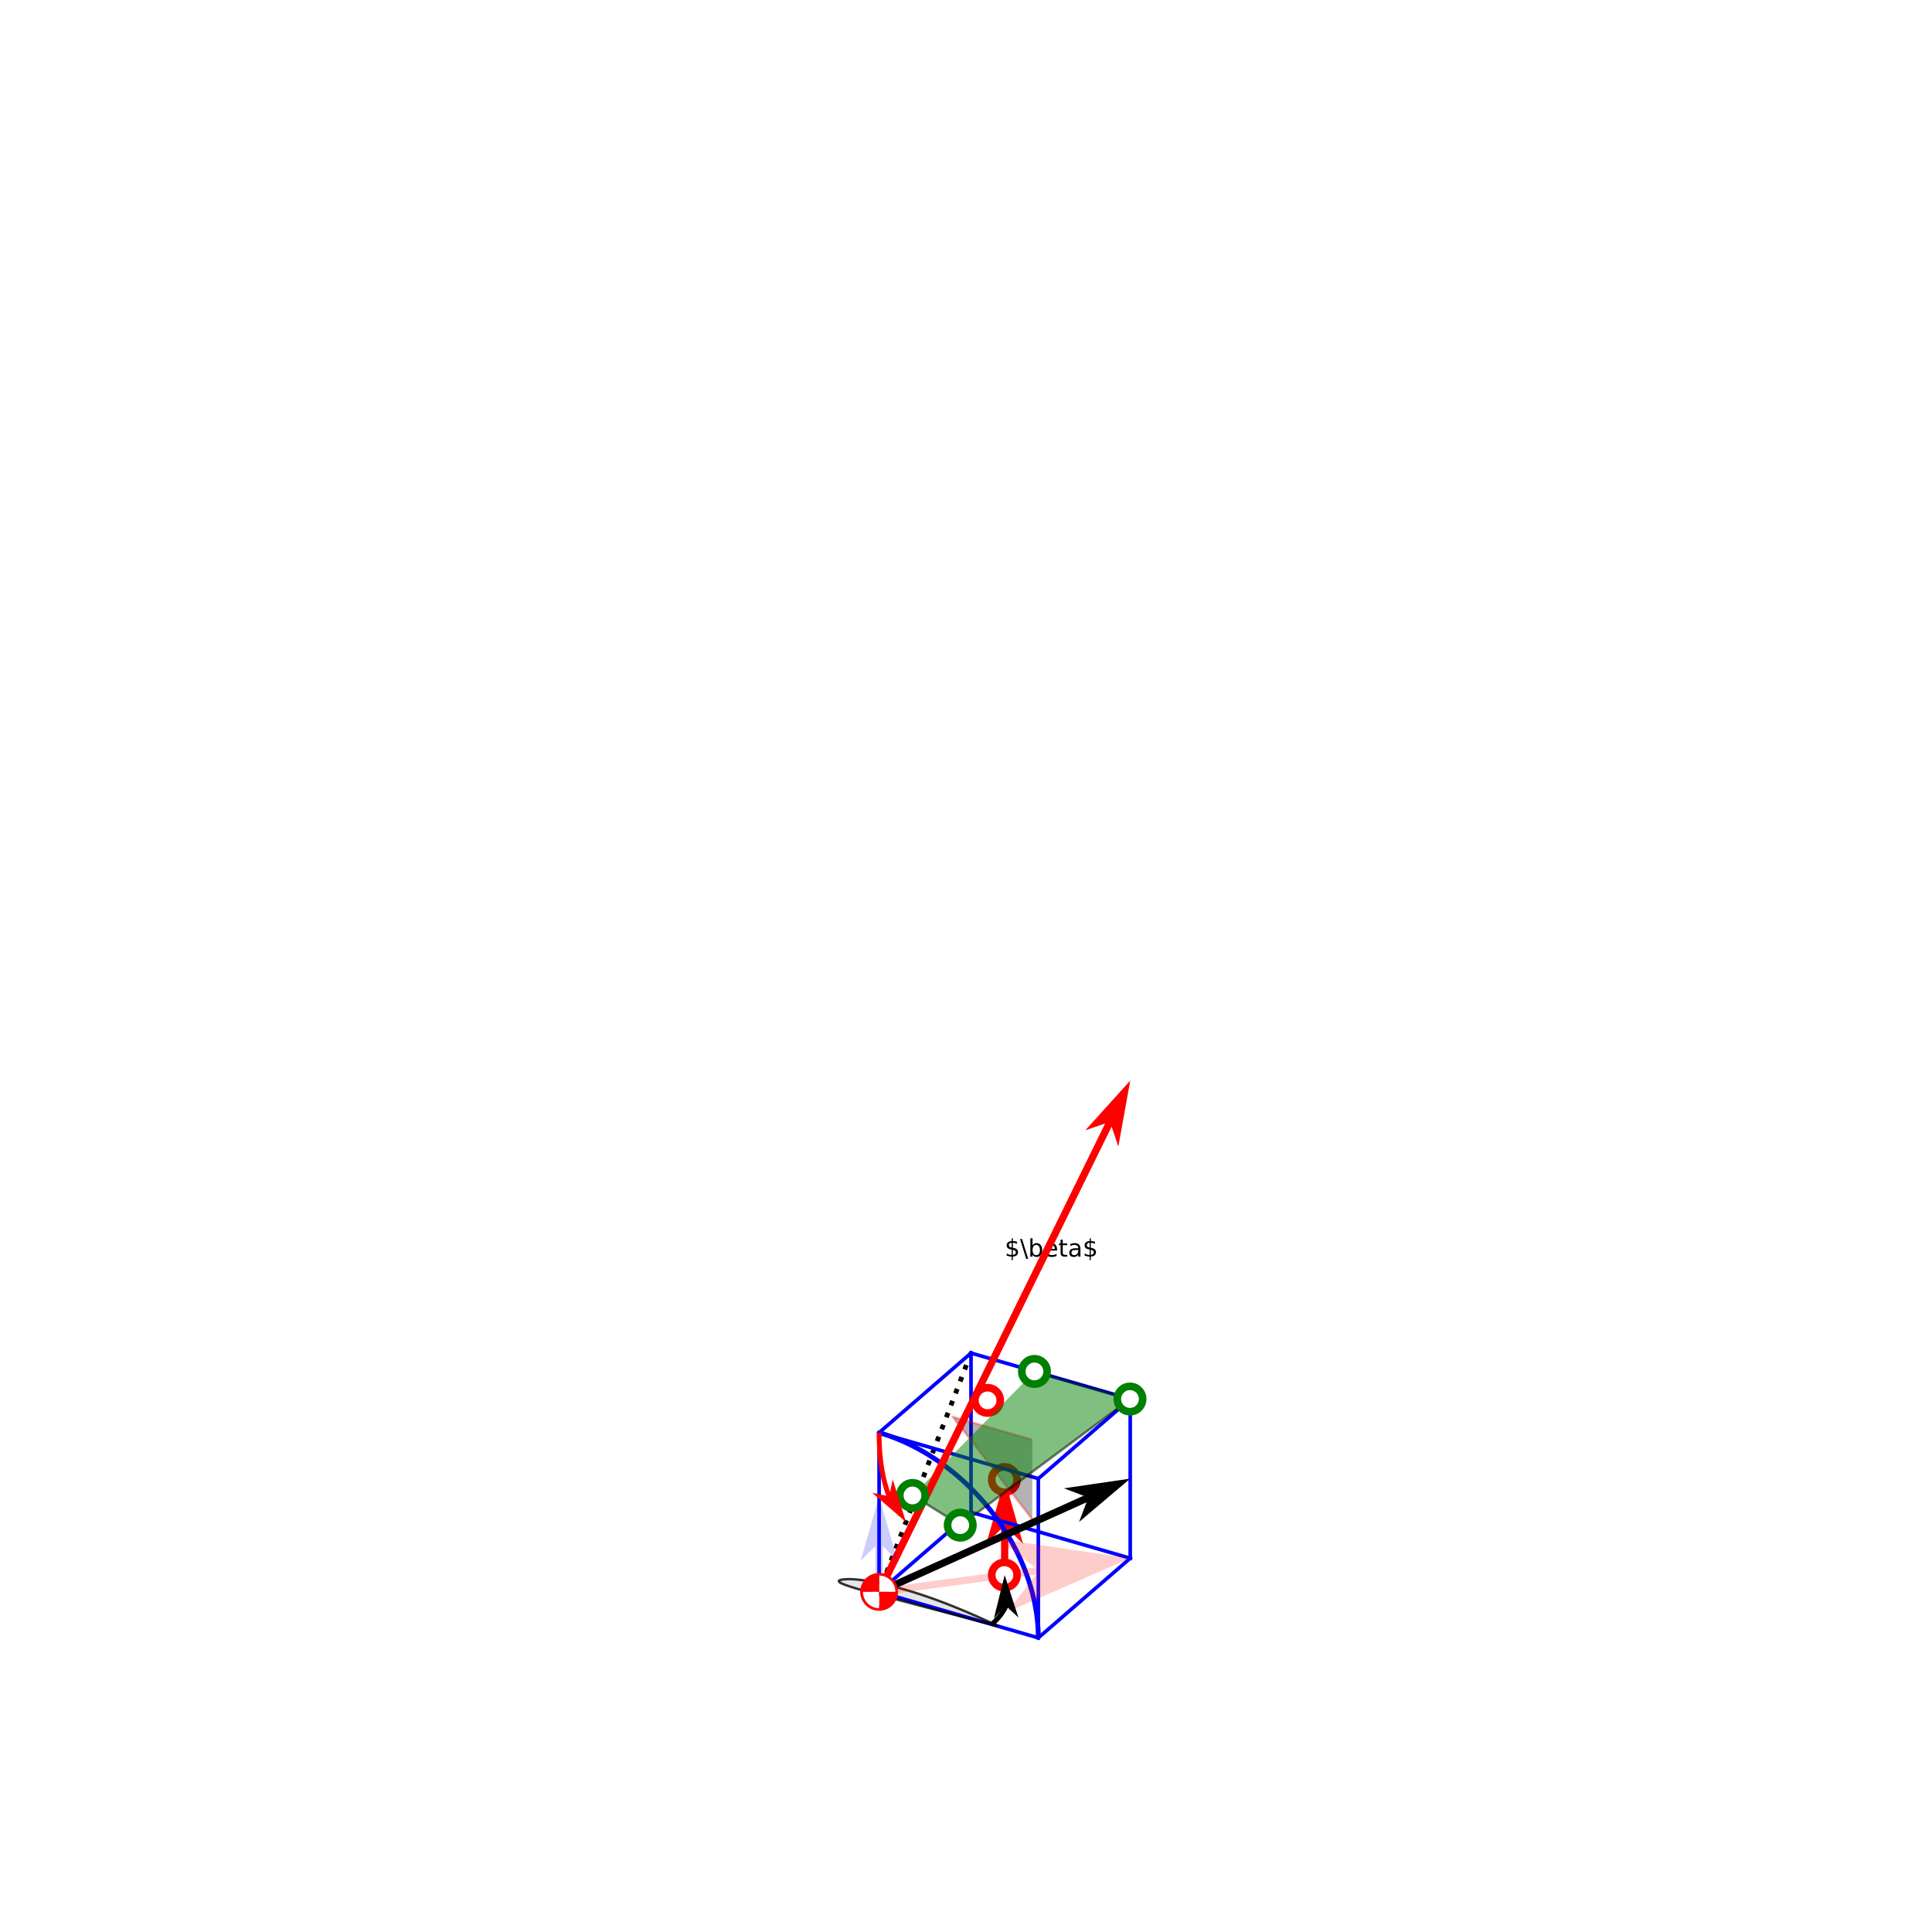
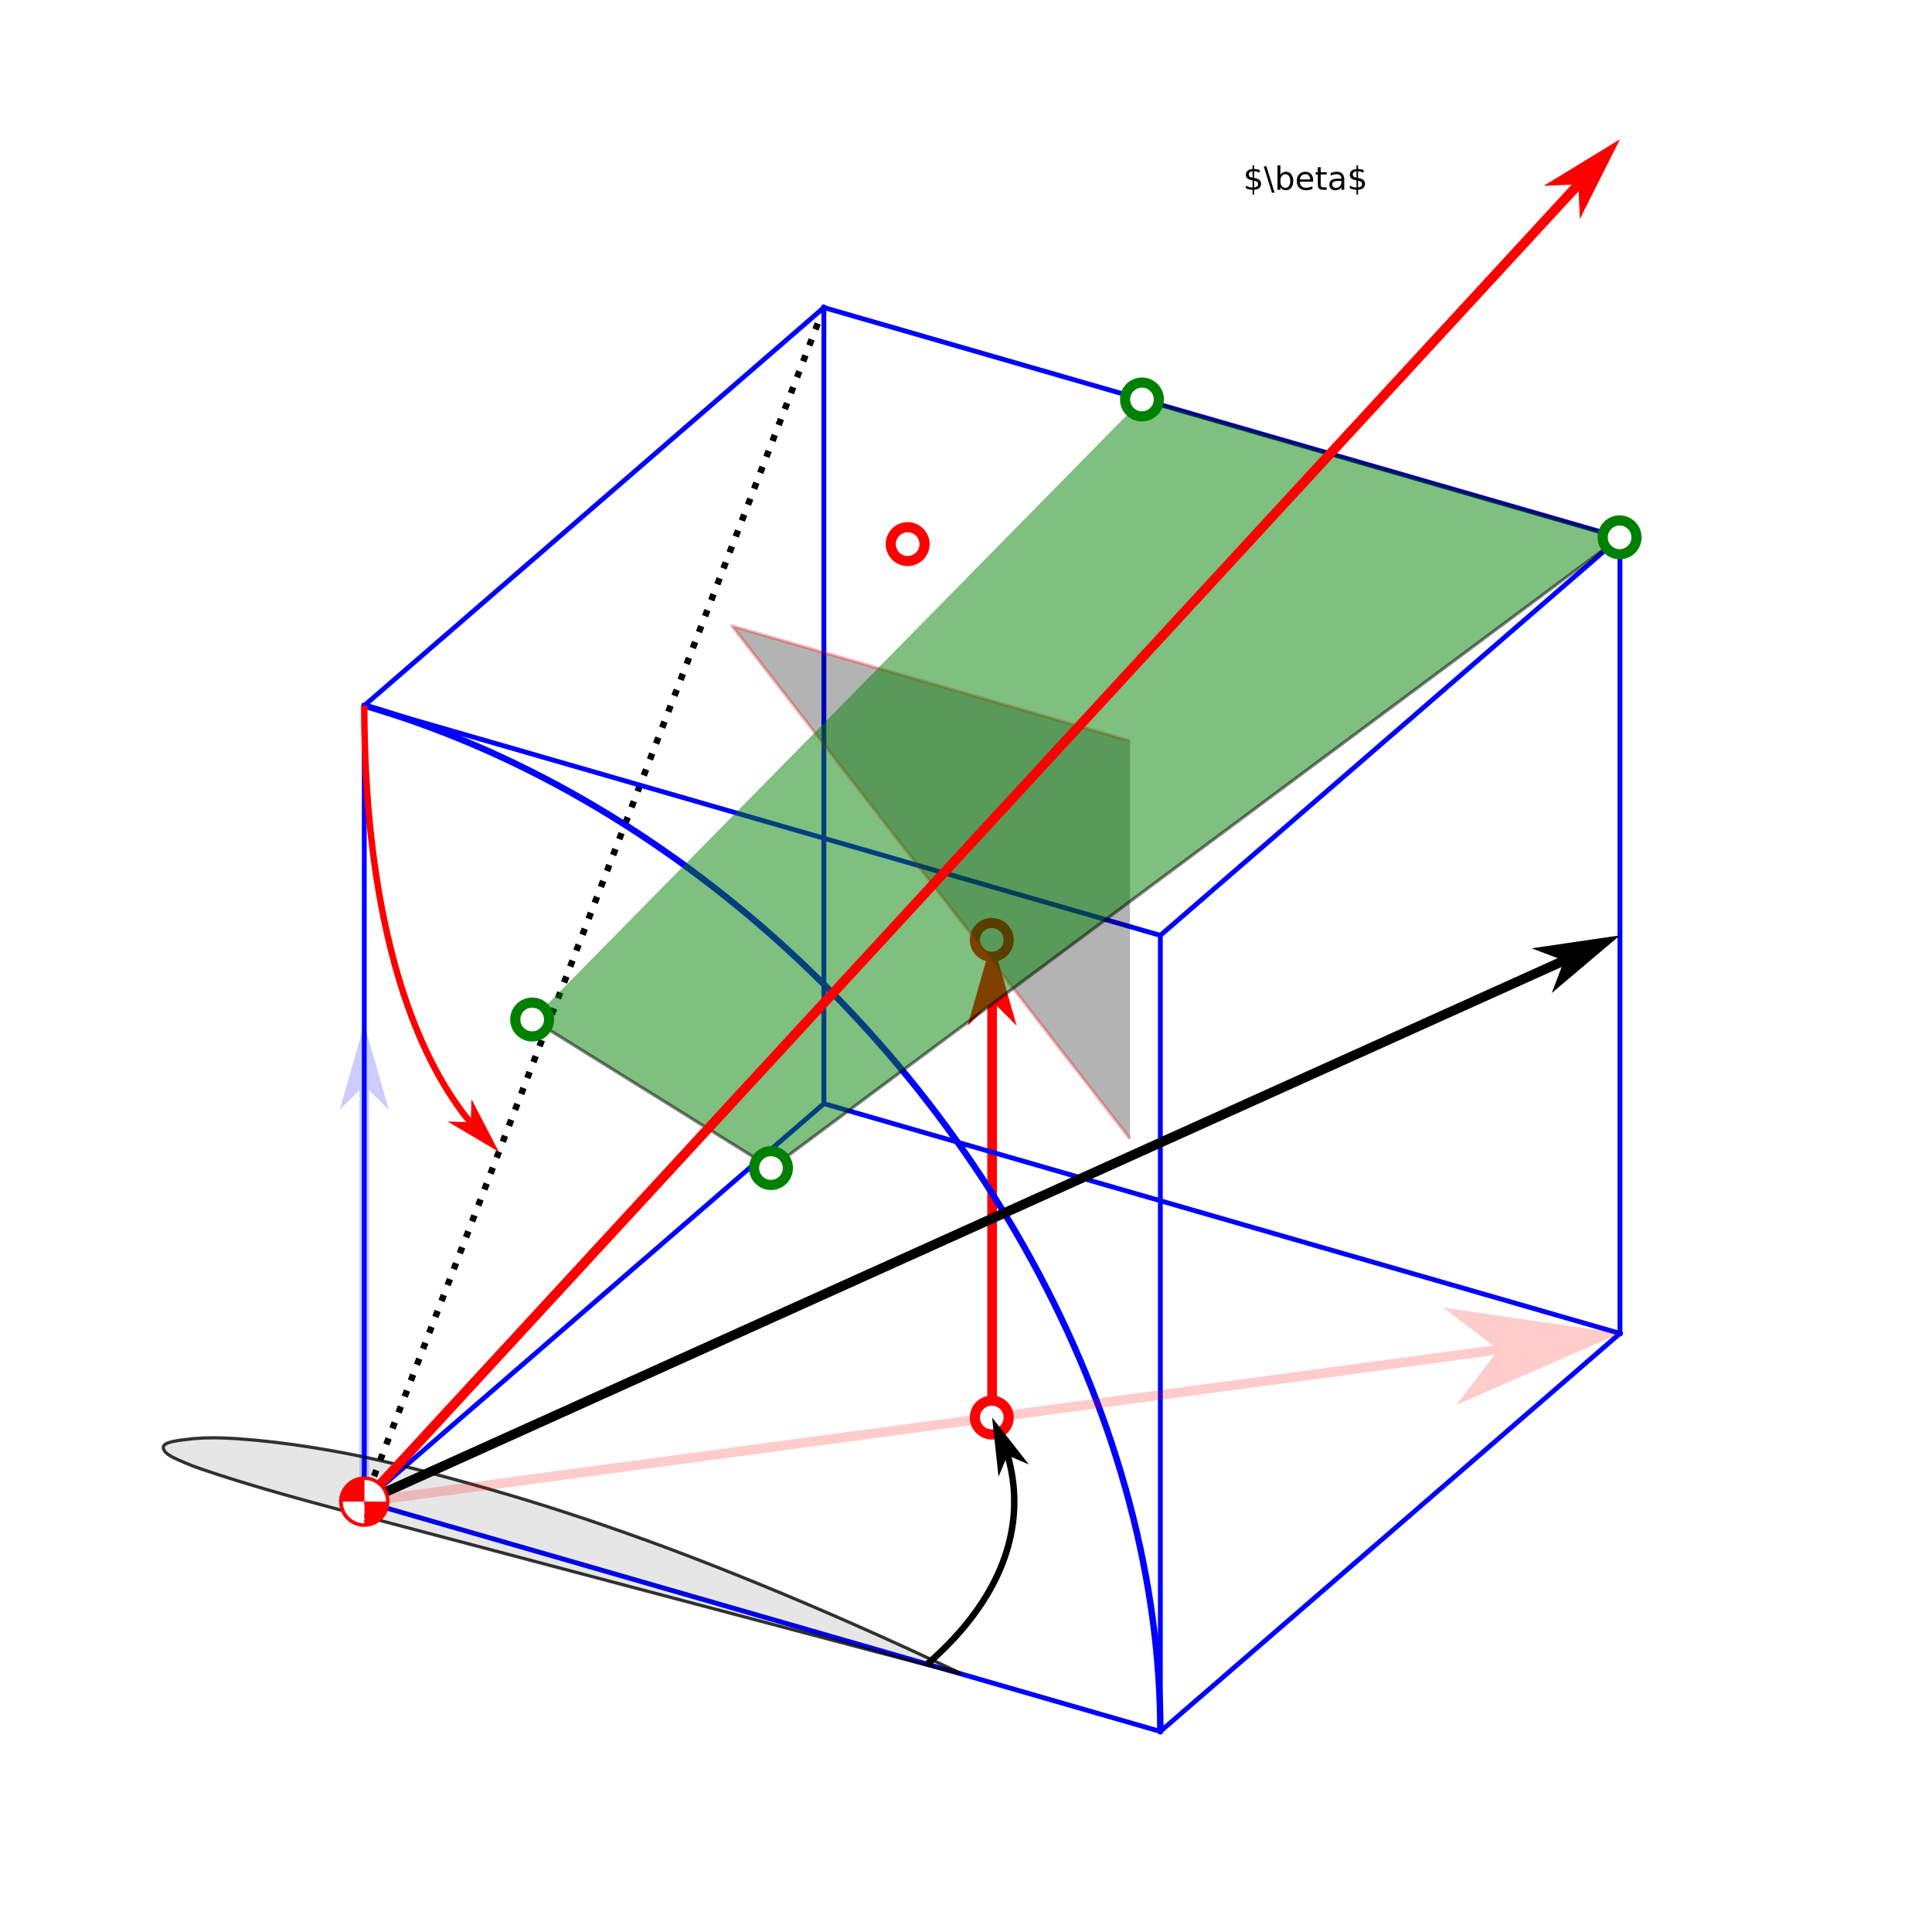
- <svg xmlns="http://www.w3.org/2000/svg" xmlns:xlink="http://www.w3.org/1999/xlink" width="800" height="800" viewBox="0 0 800 800" version="1.1">
+ <svg xmlns="http://www.w3.org/2000/svg" xmlns:xlink="http://www.w3.org/1999/xlink" width="600" height="600" viewBox="0 0 600 600" version="1.1">
  <defs>
    <marker id="Arrow1Mend-k:k" style="overflow:visible" refX="0" refY="0" orient="auto">
      <path style="stroke:#000000;fill:#000000;stroke-width:1pt;opacity:1;stroke-linejoin:miter" d="M 0.0,0.0 L 5.0,-5.0 L -12.5,0.0 L 5.0,5.0 L 0.0,0.0 z" transform="scale(0.4) rotate(180) translate(-0.9,0)" />
    </marker>
    <marker id="Arrow1Lend-r:r" style="overflow:visible" refX="0" refY="0" orient="auto">
      <path style="stroke:#ff0000;fill:#ff0000;stroke-width:1pt;opacity:1;stroke-linejoin:miter" d="M 0.0,0.0 L 5.0,-5.0 L -12.5,0.0 L 5.0,5.0 L 0.0,0.0 z" transform="scale(0.8) rotate(180) translate(-0.9,0)" />
    </marker>
    <marker id="Arrow1Mend-b:b" style="overflow:visible" refX="0" refY="0" orient="auto">
      <path style="stroke:#0000ff;fill:#0000ff;stroke-width:1pt;opacity:1;stroke-linejoin:miter" d="M 0.0,0.0 L 5.0,-5.0 L -12.5,0.0 L 5.0,5.0 L 0.0,0.0 z" transform="scale(0.4) rotate(180) translate(-0.9,0)" />
    </marker>
    <marker id="Arrow1Mend-r:r" style="overflow:visible" refX="0" refY="0" orient="auto">
      <path style="stroke:#ff0000;fill:#ff0000;stroke-width:1pt;opacity:1;stroke-linejoin:miter" d="M 0.0,0.0 L 5.0,-5.0 L -12.5,0.0 L 5.0,5.0 L 0.0,0.0 z" transform="scale(0.4) rotate(180) translate(-0.9,0)" />
    </marker>
    <marker id="CoG-r:r:w" style="overflow:visible" refX="0" refY="0" orient="auto">
      <circle style="fill:none;stroke:#ff0000;stroke-width:16" cx="100" cy="118.741" r="50" transform="scale(0.03) translate(-100,-118.7406)" />
      <path style="fill:#ffffff;stroke:none" d="m 100,68.741 a 50,50 0 0 1 50,50 h -50 z" transform="scale(0.03) translate(-100,-118.7406)" />
      <path style="fill:#ff0000;stroke:none" d="M 50.566,118.741 A 50,50 0 0 1 100,68.741 v 50 z" transform="scale(0.03) translate(-100,-118.7406)" />
      <path style="fill:#ffffff;stroke:none" d="M 100,168.741 A 50,50 0 0 1 65.21,154.096 50,50 0 0 1 50.566,118.741 H 100 Z" transform="scale(0.03) translate(-100,-118.7406)" />
      <path style="fill:#ff0000;stroke:none" d="m 150.566,118.741 a 50,50 0 0 1 -50,50 v -50 z" transform="scale(0.03) translate(-100,-118.7406)" />
    </marker>
    <marker id="Point1M-r:r:w" style="overflow:visible" refX="0" refY="0" orient="auto">
      <path style="stroke:#ff0000;fill:#ffffff;stroke-width:3;opacity:1" d="M -2.5,-1.0 C -2.5,1.76 -4.74,4.0 -7.5,4.0 C -10.26,4.0 -12.5,1.76 -12.5,-1.0 C -12.5,-3.76 -10.26,-6.0 -7.5,-6.0 C -4.74,-6.0 -2.5,-3.76 -2.5,-1.0 z" transform="scale(0.35) translate(7.4, 1)" />
    </marker>
    <marker id="Point1M-g:g:w" style="overflow:visible" refX="0" refY="0" orient="auto">
      <path style="stroke:#008000;fill:#ffffff;stroke-width:3;opacity:1" d="M -2.5,-1.0 C -2.5,1.76 -4.74,4.0 -7.5,4.0 C -10.26,4.0 -12.5,1.76 -12.5,-1.0 C -12.5,-3.76 -10.26,-6.0 -7.5,-6.0 C -4.74,-6.0 -2.5,-3.76 -2.5,-1.0 z" transform="scale(0.35) translate(7.4, 1)" />
    </marker>
  </defs>
  <defs>
    <style type="text/css">*{stroke-linejoin: round; stroke-linecap: butt}</style>
  </defs>
  <g id="figure_1">
    <g id="patch_1">
-       <path d="M 0 800  L 800 800  L 800 0  L 0 0  z " style="fill: #ffffff" />
+       <path d="M 0 600  L 600 600  L 600 0  L 0 0  z " style="fill: #ffffff" />
    </g>
    <g id="patch_2">
-       <path d="M 0 800  L 800 800  L 800 0  L 0 0  z " style="fill: #ffffff" />
+       <path d="M 0 600  L 600 600  L 600 0  L 0 0  z " style="fill: #ffffff" />
    </g>
    <g id="axes_1">
      <g id="line_1">
-         <path d="M 402.078 560.275  L 364.016 659.165  " clip-path="url(#p064fcc4d0d)" style="fill: none; stroke-dasharray: 2,3.3; stroke-dashoffset: 0; stroke: #000000; stroke-width: 2" />
+         <path d="M 255.863 95.512  L 113.128 466.349  " clip-path="url(#p8b7dead7f3)" style="fill: none; stroke-dasharray: 2,3.3; stroke-dashoffset: 0; stroke: #000000; stroke-width: 2" />
      </g>
      <g id="vector_4" marker-end="url(#Arrow1Mend-r:r)">
-         <path d="M 416.01 652.199  L 416.01 631.63  " clip-path="url(#p064fcc4d0d)" style="fill: none; stroke: #ff0000; stroke-width: 3" />
+         <path d="M 308.108 440.227  L 308.108 310.879  " clip-path="url(#p8b7dead7f3)" style="fill: none; stroke: #ff0000; stroke-width: 3" />
      </g>
      <g id="point_3" marker-start="url(#Point1M-r:r:w)">
-         <path d="M 416.01 612.643  L 416.01 612.643  " clip-path="url(#p064fcc4d0d)" style="fill: none; stroke: #ff0000; stroke-width: 3" />
+         <path d="M 308.108 291.892  L 308.108 291.892  " clip-path="url(#p8b7dead7f3)" style="fill: none; stroke: #ff0000; stroke-width: 3" />
      </g>
      <g id="point_4" marker-start="url(#Point1M-r:r:w)">
-         <path d="M 409.044 579.866  L 409.044 579.866  " clip-path="url(#p064fcc4d0d)" style="fill: none; stroke: #ff0000; stroke-width: 3" />
+         <path d="M 281.986 168.979  L 281.986 168.979  " clip-path="url(#p8b7dead7f3)" style="fill: none; stroke: #ff0000; stroke-width: 3" />
      </g>
      <g id="arc_1">
-         <path d="M 429.942 678.196  L 429.932 677.043  L 429.902 675.884  L 429.852 674.72  L 429.782 673.551  L 429.691 672.378  L 429.581 671.201  L 429.451 670.02  L 429.301 668.836  L 429.131 667.649  L 428.941 666.459  L 428.731 665.267  L 428.502 664.074  L 428.253 662.878  L 427.984 661.682  L 427.696 660.485  L 427.388 659.287  L 427.062 658.09  L 426.716 656.893  L 426.35 655.696  L 425.966 654.501  L 425.563 653.306  L 425.142 652.114  L 424.701 650.924  L 424.243 649.736  L 423.765 648.552  L 423.27 647.37  L 422.757 646.192  L 422.225 645.018  L 421.676 643.848  L 421.11 642.683  L 420.526 641.523  L 419.925 640.369  L 419.306 639.22  L 418.671 638.077  L 418.02 636.941  L 417.351 635.811  L 416.667 634.689  L 415.966 633.574  L 415.25 632.466  L 414.518 631.367  L 413.771 630.276  L 413.009 629.195  L 412.231 628.122  L 411.439 627.059  L 410.633 626.005  L 409.812 624.962  L 408.977 623.929  L 408.129 622.907  L 407.267 621.895  L 406.392 620.895  L 405.505 619.907  L 404.604 618.931  L 403.691 617.967  L 402.766 617.016  L 401.83 616.077  L 400.881 615.152  L 399.922 614.24  L 398.951 613.341  L 397.97 612.457  L 396.979 611.587  L 395.977 610.731  L 394.966 609.89  L 393.946 609.064  L 392.916 608.253  L 391.877 607.458  L 390.83 606.679  L 389.775 605.915  L 388.712 605.168  L 387.642 604.438  L 386.564 603.723  L 385.479 603.026  L 384.388 602.346  L 383.291 601.683  L 382.187 601.038  L 381.079 600.411  L 379.965 599.801  L 378.846 599.209  L 377.723 598.636  L 376.595 598.081  L 375.464 597.545  L 374.329 597.027  L 373.191 596.529  L 372.05 596.049  L 370.907 595.589  L 369.761 595.148  L 368.614 594.727  L 367.466 594.325  L 366.316 593.943  L 365.166 593.581  L 364.016 593.238  " clip-path="url(#p064fcc4d0d)" style="fill: none; stroke: #0000ff; stroke-width: 2" />
+         <path d="M 360.353 537.717  L 360.315 533.391  L 360.202 529.045  L 360.014 524.68  L 359.751 520.297  L 359.412 515.898  L 358.999 511.484  L 358.51 507.056  L 357.947 502.615  L 357.309 498.164  L 356.597 493.702  L 355.811 489.233  L 354.95 484.756  L 354.017 480.274  L 353.009 475.788  L 351.929 471.299  L 350.776 466.808  L 349.55 462.317  L 348.253 457.827  L 346.884 453.34  L 345.443 448.857  L 343.932 444.379  L 342.351 439.908  L 340.7 435.445  L 338.979 430.991  L 337.19 426.549  L 335.332 422.118  L 333.407 417.701  L 331.415 413.298  L 329.356 408.912  L 327.231 404.543  L 325.041 400.193  L 322.787 395.863  L 320.468 391.555  L 318.087 387.269  L 315.643 383.008  L 313.137 378.772  L 310.571 374.562  L 307.944 370.381  L 305.258 366.229  L 302.513 362.107  L 299.711 358.017  L 296.852 353.96  L 293.937 349.937  L 290.967 345.95  L 287.942 341.999  L 284.865 338.087  L 281.735 334.213  L 278.554 330.38  L 275.322 326.588  L 272.041 322.838  L 268.712 319.133  L 265.335 315.472  L 261.912 311.857  L 258.443 308.289  L 254.93 304.769  L 251.374 301.299  L 247.776 297.879  L 244.137 294.51  L 240.458 291.193  L 236.74 287.93  L 232.985 284.721  L 229.193 281.568  L 225.366 278.47  L 221.504 275.43  L 217.61 272.449  L 213.683 269.526  L 209.726 266.663  L 205.74 263.861  L 201.725 261.121  L 197.684 258.443  L 193.617 255.829  L 189.525 253.278  L 185.41 250.793  L 181.272 248.373  L 177.115 246.02  L 172.937 243.733  L 168.741 241.515  L 164.529 239.365  L 160.301 237.284  L 156.058 235.273  L 151.802 233.332  L 147.535 231.463  L 143.257 229.665  L 138.97 227.939  L 134.675 226.285  L 130.374 224.705  L 126.067 223.198  L 121.756 221.766  L 117.443 220.408  L 113.128 219.124  " clip-path="url(#p8b7dead7f3)" style="fill: none; stroke: #0000ff; stroke-width: 2" />
      </g>
      <g id="line2d_1">
-         <path d="M 364.016 659.165  L 364.016 593.238  " clip-path="url(#p064fcc4d0d)" style="fill: none; stroke: #0000ff; stroke-width: 1.5; stroke-linecap: square" />
+         <path d="M 113.128 466.349  L 113.128 219.124  " clip-path="url(#p8b7dead7f3)" style="fill: none; stroke: #0000ff; stroke-width: 1.5; stroke-linecap: square" />
      </g>
      <g id="line2d_2">
-         <path d="M 364.016 659.165  L 402.078 626.202  " clip-path="url(#p064fcc4d0d)" style="fill: none; stroke: #0000ff; stroke-width: 1.5; stroke-linecap: square" />
+         <path d="M 113.128 466.349  L 255.863 342.737  " clip-path="url(#p8b7dead7f3)" style="fill: none; stroke: #0000ff; stroke-width: 1.5; stroke-linecap: square" />
      </g>
      <g id="line2d_3">
-         <path d="M 364.016 659.165  L 429.942 678.196  " clip-path="url(#p064fcc4d0d)" style="fill: none; stroke: #0000ff; stroke-width: 1.5; stroke-linecap: square" />
+         <path d="M 113.128 466.349  L 360.353 537.717  " clip-path="url(#p8b7dead7f3)" style="fill: none; stroke: #0000ff; stroke-width: 1.5; stroke-linecap: square" />
      </g>
      <g id="line2d_4">
-         <path d="M 364.016 593.238  L 402.078 560.275  " clip-path="url(#p064fcc4d0d)" style="fill: none; stroke: #0000ff; stroke-width: 1.5; stroke-linecap: square" />
+         <path d="M 113.128 219.124  L 255.863 95.512  " clip-path="url(#p8b7dead7f3)" style="fill: none; stroke: #0000ff; stroke-width: 1.5; stroke-linecap: square" />
      </g>
      <g id="line2d_5">
-         <path d="M 364.016 593.238  L 429.942 612.27  " clip-path="url(#p064fcc4d0d)" style="fill: none; stroke: #0000ff; stroke-width: 1.5; stroke-linecap: square" />
+         <path d="M 113.128 219.124  L 360.353 290.492  " clip-path="url(#p8b7dead7f3)" style="fill: none; stroke: #0000ff; stroke-width: 1.5; stroke-linecap: square" />
      </g>
      <g id="line2d_6">
-         <path d="M 402.078 626.202  L 402.078 560.275  " clip-path="url(#p064fcc4d0d)" style="fill: none; stroke: #0000ff; stroke-width: 1.5; stroke-linecap: square" />
+         <path d="M 255.863 342.737  L 255.863 95.512  " clip-path="url(#p8b7dead7f3)" style="fill: none; stroke: #0000ff; stroke-width: 1.5; stroke-linecap: square" />
      </g>
      <g id="line2d_7">
-         <path d="M 402.078 626.202  L 468.005 645.233  " clip-path="url(#p064fcc4d0d)" style="fill: none; stroke: #0000ff; stroke-width: 1.5; stroke-linecap: square" />
+         <path d="M 255.863 342.737  L 503.088 414.104  " clip-path="url(#p8b7dead7f3)" style="fill: none; stroke: #0000ff; stroke-width: 1.5; stroke-linecap: square" />
      </g>
      <g id="line2d_8">
-         <path d="M 402.078 560.275  L 468.005 579.307  " clip-path="url(#p064fcc4d0d)" style="fill: none; stroke: #0000ff; stroke-width: 1.5; stroke-linecap: square" />
+         <path d="M 255.863 95.512  L 503.088 166.88  " clip-path="url(#p8b7dead7f3)" style="fill: none; stroke: #0000ff; stroke-width: 1.5; stroke-linecap: square" />
      </g>
      <g id="line2d_9">
-         <path d="M 429.942 678.196  L 429.942 612.27  " clip-path="url(#p064fcc4d0d)" style="fill: none; stroke: #0000ff; stroke-width: 1.5; stroke-linecap: square" />
+         <path d="M 360.353 537.717  L 360.353 290.492  " clip-path="url(#p8b7dead7f3)" style="fill: none; stroke: #0000ff; stroke-width: 1.5; stroke-linecap: square" />
      </g>
      <g id="line2d_10">
-         <path d="M 429.942 678.196  L 468.005 645.233  " clip-path="url(#p064fcc4d0d)" style="fill: none; stroke: #0000ff; stroke-width: 1.5; stroke-linecap: square" />
+         <path d="M 360.353 537.717  L 503.088 414.104  " clip-path="url(#p8b7dead7f3)" style="fill: none; stroke: #0000ff; stroke-width: 1.5; stroke-linecap: square" />
      </g>
      <g id="line2d_11">
-         <path d="M 429.942 612.27  L 468.005 579.307  " clip-path="url(#p064fcc4d0d)" style="fill: none; stroke: #0000ff; stroke-width: 1.5; stroke-linecap: square" />
+         <path d="M 360.353 290.492  L 503.088 166.88  " clip-path="url(#p8b7dead7f3)" style="fill: none; stroke: #0000ff; stroke-width: 1.5; stroke-linecap: square" />
      </g>
      <g id="line2d_12">
-         <path d="M 468.005 645.233  L 468.005 579.307  " clip-path="url(#p064fcc4d0d)" style="fill: none; stroke: #0000ff; stroke-width: 1.5; stroke-linecap: square" />
+         <path d="M 503.088 414.104  L 503.088 166.88  " clip-path="url(#p8b7dead7f3)" style="fill: none; stroke: #0000ff; stroke-width: 1.5; stroke-linecap: square" />
      </g>
      <g id="polygon_2">
        <defs>
-           <path id="med6ffedad1" d="M 427.429 -170.875  L 394.466 -213.354  L 427.429 -203.839  " style="stroke: #ff0000; stroke-opacity: 0.3" />
+           <path id="me0c8690619" d="M 350.929 -246.302  L 227.316 -405.598  L 350.929 -369.914  " style="stroke: #ff0000; stroke-opacity: 0.3" />
        </defs>
-         <g clip-path="url(#p064fcc4d0d)">
-           <use xlink:href="#med6ffedad1" x="0" y="800" style="fill-opacity: 0.3; stroke: #ff0000; stroke-opacity: 0.3" />
+         <g clip-path="url(#p8b7dead7f3)">
+           <use xlink:href="#me0c8690619" x="0" y="600" style="fill-opacity: 0.3; stroke: #ff0000; stroke-opacity: 0.3" />
        </g>
      </g>
      <g id="text_1">
-         <g clip-path="url(#p064fcc4d0d)">
-           <text style="font: 10px 'DejaVu Sans', 'Bitstream Vera Sans', 'Computer Modern Sans Serif', 'Lucida Grande', 'Verdana', 'Geneva', 'Lucid', 'Arial', 'Helvetica', 'Avant Garde', sans-serif; text-anchor: start" x="416.01" y="520.346" transform="rotate(-0 416.0103 520.3459)">$\beta$</text>
+         <g clip-path="url(#p8b7dead7f3)">
+           <text style="font: 10px 'DejaVu Sans', 'Bitstream Vera Sans', 'Computer Modern Sans Serif', 'Lucida Grande', 'Verdana', 'Geneva', 'Lucid', 'Arial', 'Helvetica', 'Avant Garde', sans-serif; text-anchor: start" x="386.1" y="58.941" transform="rotate(-0 386.1002 58.94055)">$\beta$</text>
        </g>
      </g>
      <g id="polygon_3">
        <defs>
-           <path id="mc2343ccf94" d="M 413.483 -126.581  L 412.914 -126.85  L 412.345 -127.118  L 411.775 -127.386  L 411.205 -127.653  L 410.062 -128.185  L 408.914 -128.714  L 407.762 -129.239  L 406.607 -129.761  L 405.448 -130.28  L 404.285 -130.795  L 403.117 -131.306  L 401.946 -131.814  L 400.77 -132.318  L 399.589 -132.818  L 398.404 -133.315  L 397.215 -133.807  L 396.021 -134.296  L 394.822 -134.78  L 393.619 -135.261  L 392.41 -135.736  L 391.195 -136.206  L 389.974 -136.671  L 388.746 -137.13  L 387.511 -137.584  L 386.27 -138.031  L 385.021 -138.472  L 383.766 -138.908  L 382.504 -139.337  L 381.234 -139.76  L 379.957 -140.176  L 378.67 -140.585  L 377.375 -140.986  L 376.07 -141.378  L 374.755 -141.762  L 373.432 -142.138  L 372.101 -142.508  L 370.763 -142.872  L 369.419 -143.231  L 368.066 -143.581  L 366.699 -143.92  L 365.317 -144.245  L 363.913 -144.553  L 362.486 -144.839  L 361.035 -145.105  L 359.559 -145.349  L 358.057 -145.571  L 356.524 -145.766  L 354.956 -145.93  L 353.345 -146.058  L 352.515 -146.101  L 351.66 -146.121  L 350.769 -146.11  L 349.818 -146.049  L 349.005 -145.953  L 348.584 -145.893  L 348.137 -145.811  L 347.887 -145.746  L 347.742 -145.697  L 347.656 -145.66  L 347.534 -145.593  L 347.389 -145.429  L 347.374 -145.378  L 347.368 -145.297  L 347.397 -145.17  L 347.518 -144.97  L 347.679 -144.805  L 348.081 -144.544  L 348.651 -144.277  L 349.238 -144.023  L 349.839 -143.783  L 350.457 -143.557  L 351.725 -143.132  L 353.008 -142.721  L 354.305 -142.321  L 355.613 -141.932  L 356.931 -141.55  L 358.257 -141.177  L 359.59 -140.809  L 360.928 -140.445  L 362.271 -140.085  L 363.616 -139.728  L 364.963 -139.372  L 366.311 -139.016  L 367.658 -138.66  L 369.004 -138.304  L 370.351 -137.947  L 371.697 -137.591  L 373.043 -137.234  L 374.389 -136.878  L 375.736 -136.521  L 377.082 -136.165  L 378.429 -135.808  L 379.776 -135.452  L 381.122 -135.096  L 382.469 -134.739  L 383.815 -134.383  L 385.161 -134.026  L 386.508 -133.67  L 387.854 -133.314  L 389.201 -132.957  L 390.547 -132.601  L 391.894 -132.244  L 393.24 -131.888  L 394.587 -131.531  L 395.933 -131.175  L 397.28 -130.819  L 398.626 -130.462  L 399.973 -130.106  L 401.319 -129.749  L 402.666 -129.393  L 404.012 -129.037  L 405.359 -128.68  L 406.705 -128.324  L 408.052 -127.967  L 409.398 -127.611  L 410.745 -127.254  L 411.418 -127.076  L 412.091 -126.898  L 412.765 -126.72  L 413.438 -126.542  " style="stroke: #000000; stroke-opacity: 0.8" />
+           <path id="mc562bcdb7e" d="M 298.632 -80.199  L 296.498 -81.206  L 294.363 -82.212  L 292.227 -83.216  L 290.088 -84.219  L 285.801 -86.215  L 281.497 -88.197  L 277.179 -90.167  L 272.846 -92.124  L 268.499 -94.069  L 264.137 -96.001  L 259.759 -97.919  L 255.365 -99.823  L 250.955 -101.713  L 246.529 -103.589  L 242.085 -105.451  L 237.625 -107.297  L 233.148 -109.129  L 228.653 -110.946  L 224.14 -112.747  L 219.606 -114.53  L 215.05 -116.294  L 210.471 -118.037  L 205.866 -119.759  L 201.236 -121.459  L 196.58 -123.136  L 191.899 -124.791  L 187.192 -126.424  L 182.459 -128.035  L 177.698 -129.621  L 172.907 -131.181  L 168.083 -132.713  L 163.225 -134.216  L 158.331 -135.686  L 153.401 -137.127  L 148.44 -138.539  L 143.449 -139.927  L 138.433 -141.292  L 133.391 -142.635  L 128.316 -143.949  L 123.192 -145.221  L 118.007 -146.44  L 112.745 -147.593  L 107.394 -148.668  L 101.95 -149.663  L 96.415 -150.579  L 90.783 -151.411  L 85.036 -152.143  L 79.154 -152.759  L 73.115 -153.238  L 70.003 -153.397  L 66.796 -153.475  L 63.452 -153.434  L 59.888 -153.202  L 56.837 -152.844  L 55.26 -152.62  L 53.584 -152.31  L 52.644 -152.067  L 52.101 -151.882  L 51.779 -151.746  L 51.322 -151.493  L 50.779 -150.88  L 50.721 -150.687  L 50.701 -150.384  L 50.81 -149.908  L 51.26 -149.156  L 51.866 -148.538  L 53.373 -147.559  L 55.512 -146.557  L 57.711 -145.607  L 59.965 -144.705  L 62.283 -143.857  L 67.038 -142.265  L 71.851 -140.724  L 76.712 -139.225  L 81.617 -137.763  L 86.559 -136.334  L 91.533 -134.932  L 96.532 -133.552  L 101.551 -132.189  L 106.585 -130.839  L 111.63 -129.499  L 116.681 -128.164  L 121.734 -126.83  L 126.786 -125.496  L 131.836 -124.16  L 136.885 -122.823  L 141.933 -121.485  L 146.981 -120.148  L 152.03 -118.811  L 157.079 -117.474  L 162.128 -116.138  L 167.178 -114.801  L 172.228 -113.465  L 177.277 -112.129  L 182.327 -110.792  L 187.376 -109.455  L 192.425 -108.119  L 197.474 -106.782  L 202.524 -105.446  L 207.573 -104.109  L 212.622 -102.772  L 217.672 -101.436  L 222.721 -100.099  L 227.77 -98.763  L 232.82 -97.426  L 237.869 -96.09  L 242.918 -94.753  L 247.968 -93.417  L 253.017 -92.08  L 258.066 -90.743  L 263.116 -89.407  L 268.165 -88.07  L 273.214 -86.734  L 278.264 -85.397  L 283.313 -84.061  L 288.362 -82.724  L 290.887 -82.056  L 293.412 -81.388  L 295.936 -80.719  L 298.461 -80.051  " style="stroke: #000000; stroke-opacity: 0.8" />
        </defs>
-         <g clip-path="url(#p064fcc4d0d)">
-           <use xlink:href="#mc2343ccf94" x="0" y="800" style="fill-opacity: 0.1; stroke: #000000; stroke-opacity: 0.8" />
+         <g clip-path="url(#p8b7dead7f3)">
+           <use xlink:href="#mc562bcdb7e" x="0" y="600" style="fill-opacity: 0.1; stroke: #000000; stroke-opacity: 0.8" />
        </g>
      </g>
      <g id="polygon_1">
        <defs>
-           <path id="mfcf030d807" d="M 377.948 -180.764  L 397.726 -168.462  L 468.005 -220.693  L 428.449 -232.112  " style="stroke: #000000; stroke-opacity: 0.5" />
+           <path id="mf07eec8b09" d="M 165.373 -283.386  L 239.54 -237.253  L 503.088 -433.12  L 354.753 -475.941  " style="stroke: #000000; stroke-opacity: 0.5" />
        </defs>
-         <g clip-path="url(#p064fcc4d0d)">
-           <use xlink:href="#mfcf030d807" x="0" y="800" style="fill: #008000; fill-opacity: 0.5; stroke: #000000; stroke-opacity: 0.5" />
+         <g clip-path="url(#p8b7dead7f3)">
+           <use xlink:href="#mf07eec8b09" x="0" y="600" style="fill: #008000; fill-opacity: 0.5; stroke: #000000; stroke-opacity: 0.5" />
        </g>
      </g>
      <g id="vector_1" marker-end="url(#Arrow1Mend-k:k)">
-         <path d="M 364.016 659.165  L 450.697 620.075  " clip-path="url(#p064fcc4d0d)" style="fill: none; stroke: #000000; stroke-width: 3" />
+         <path d="M 113.128 466.349  L 485.78 298.297  " clip-path="url(#p8b7dead7f3)" style="fill: none; stroke: #000000; stroke-width: 3" />
      </g>
      <g id="vector_5" marker-end="url(#Arrow1Mend-r:r)">
-         <path d="M 364.016 659.165  L 459.634 464.495  " clip-path="url(#p064fcc4d0d)" style="fill: none; stroke: #ff0000; stroke-width: 3" />
+         <path d="M 113.128 466.349  L 490.22 57.228  " clip-path="url(#p8b7dead7f3)" style="fill: none; stroke: #ff0000; stroke-width: 3" />
      </g>
      <g id="vector_2" marker-end="url(#Arrow1Lend-r:r)">
-         <path d="M 364.016 659.165  L 430.368 650.276  " clip-path="url(#p064fcc4d0d)" style="fill: none; stroke: #ff0000; opacity: 0.2; stroke-width: 3" />
+         <path d="M 113.128 466.349  L 465.451 419.147  " clip-path="url(#p8b7dead7f3)" style="fill: none; stroke: #ff0000; opacity: 0.2; stroke-width: 3" />
      </g>
      <g id="vector_3" marker-end="url(#Arrow1Mend-b:b)">
-         <path d="M 364.016 659.165  L 364.016 638.596  " clip-path="url(#p064fcc4d0d)" style="fill: none; stroke: #0000ff; opacity: 0.2; stroke-width: 3" />
+         <path d="M 113.128 466.349  L 113.128 337.001  " clip-path="url(#p8b7dead7f3)" style="fill: none; stroke: #0000ff; opacity: 0.2; stroke-width: 3" />
      </g>
      <g id="point_5" marker-start="url(#Point1M-g:g:w)">
-         <path d="M 377.948 619.236  L 377.948 619.236  " clip-path="url(#p064fcc4d0d)" style="fill: none; stroke: #008000; stroke-width: 3" />
+         <path d="M 165.373 316.614  L 165.373 316.614  " clip-path="url(#p8b7dead7f3)" style="fill: none; stroke: #008000; stroke-width: 3" />
      </g>
      <g id="point_6" marker-start="url(#Point1M-g:g:w)">
-         <path d="M 397.726 631.538  L 397.726 631.538  " clip-path="url(#p064fcc4d0d)" style="fill: none; stroke: #008000; stroke-width: 3" />
+         <path d="M 239.54 362.747  L 239.54 362.747  " clip-path="url(#p8b7dead7f3)" style="fill: none; stroke: #008000; stroke-width: 3" />
      </g>
      <g id="point_7" marker-start="url(#Point1M-g:g:w)">
-         <path d="M 468.005 579.307  L 468.005 579.307  " clip-path="url(#p064fcc4d0d)" style="fill: none; stroke: #008000; stroke-width: 3" />
+         <path d="M 503.088 166.88  L 503.088 166.88  " clip-path="url(#p8b7dead7f3)" style="fill: none; stroke: #008000; stroke-width: 3" />
      </g>
      <g id="point_8" marker-start="url(#Point1M-g:g:w)">
-         <path d="M 428.449 567.888  L 428.449 567.888  " clip-path="url(#p064fcc4d0d)" style="fill: none; stroke: #008000; stroke-width: 3" />
+         <path d="M 354.753 124.059  L 354.753 124.059  " clip-path="url(#p8b7dead7f3)" style="fill: none; stroke: #008000; stroke-width: 3" />
      </g>
      <g id="point_2" marker-start="url(#Point1M-r:r:w)">
-         <path d="M 416.01 652.199  L 416.01 652.199  " clip-path="url(#p064fcc4d0d)" style="fill: none; stroke: #ff0000; stroke-width: 3" />
+         <path d="M 308.108 440.227  L 308.108 440.227  " clip-path="url(#p8b7dead7f3)" style="fill: none; stroke: #ff0000; stroke-width: 3" />
      </g>
      <g id="arcmeasure_1" marker-end="url(#Arrow1Mend-k:k)">
-         <path d="M 410.633 672.622  L 411.095 672.213  L 411.544 671.801  L 411.977 671.384  L 412.397 670.964  L 412.801 670.54  L 413.191 670.112  L 413.565 669.681  L 413.925 669.247  L 414.269 668.81  L 414.598 668.37  L 414.912 667.928  L 415.21 667.482  L 415.492 667.034  L 415.759 666.584  L 416.01 666.131  L 416.246 665.676  L 416.465 665.22  L 416.452 664.849  " clip-path="url(#p064fcc4d0d)" style="fill: none; stroke: #000000; stroke-width: 2" />
+         <path d="M 287.942 516.814  L 289.677 515.281  L 291.358 513.733  L 292.985 512.17  L 294.557 510.594  L 296.074 509.004  L 297.535 507.401  L 298.94 505.785  L 300.288 504.158  L 301.579 502.519  L 302.813 500.869  L 303.989 499.209  L 305.107 497.538  L 306.166 495.858  L 307.167 494.169  L 308.108 492.472  L 308.99 490.766  L 309.813 489.053  L 310.575 487.334  L 311.278 485.607  L 311.92 483.875  L 312.501 482.138  L 313.022 480.396  L 313.482 478.649  L 313.88 476.899  L 314.218 475.146  L 314.495 473.39  L 314.71 471.631  L 314.863 469.872  L 314.956 468.111  L 314.986 466.349  L 314.956 464.588  L 314.863 462.827  L 314.71 461.067  L 314.495 459.309  L 314.218 457.553  L 313.88 455.799  L 313.482 454.049  L 313.022 452.303  L 312.879 451.951  " clip-path="url(#p8b7dead7f3)" style="fill: none; stroke: #000000; stroke-width: 2" />
      </g>
      <g id="arcmeasure_2" marker-end="url(#Arrow1Mend-r:r)">
-         <path d="M 364.016 593.238  L 364.021 594.384  L 364.039 595.519  L 364.068 596.644  L 364.108 597.757  L 364.16 598.859  L 364.224 599.949  L 364.299 601.027  L 364.386 602.093  L 364.484 603.146  L 364.594 604.186  L 364.715 605.212  L 364.847 606.225  L 364.991 607.224  L 365.146 608.208  L 365.313 609.178  L 365.49 610.133  L 365.679 611.073  L 365.879 611.998  L 366.089 612.906  L 366.311 613.799  L 366.544 614.675  L 366.787 615.535  L 367.041 616.378  L 367.306 617.203  L 367.582 618.012  L 367.868 618.803  L 368.164 619.576  L 368.2 619.631  " clip-path="url(#p064fcc4d0d)" style="fill: none; stroke: #ff0000; stroke-width: 2" />
+         <path d="M 113.128 219.124  L 113.15 223.42  L 113.215 227.677  L 113.324 231.894  L 113.476 236.069  L 113.671 240.201  L 113.91 244.289  L 114.192 248.332  L 114.517 252.328  L 114.885 256.277  L 115.296 260.177  L 115.75 264.026  L 116.247 267.824  L 116.786 271.57  L 117.368 275.262  L 117.992 278.899  L 118.657 282.48  L 119.365 286.005  L 120.114 289.471  L 120.904 292.878  L 121.736 296.225  L 122.608 299.512  L 123.521 302.735  L 124.475 305.896  L 125.468 308.993  L 126.501 312.025  L 127.574 314.99  L 128.685 317.889  L 129.836 320.72  L 131.024 323.483  L 132.251 326.176  L 133.515 328.799  L 134.817 331.35  L 136.155 333.83  L 137.53 336.238  L 138.941 338.572  L 140.388 340.832  L 141.87 343.017  L 143.386 345.127  L 144.937 347.16  L 146.238 348.536  " clip-path="url(#p8b7dead7f3)" style="fill: none; stroke: #ff0000; stroke-width: 2" />
      </g>
      <g id="point_1" marker-start="url(#CoG-r:r:w)">
-         <path d="M 364.016 659.165  L 364.016 659.165  " clip-path="url(#p064fcc4d0d)" style="fill: none; stroke: #ff0000; stroke-width: 4.5" />
+         <path d="M 113.128 466.349  L 113.128 466.349  " clip-path="url(#p8b7dead7f3)" style="fill: none; stroke: #ff0000; stroke-width: 4.5" />
      </g>
    </g>
  </g>
  <defs>
-     <clipPath id="p064fcc4d0d">
-       <rect x="0" y="0" width="800" height="800" />
+     <clipPath id="p8b7dead7f3">
+       <rect x="0" y="0" width="600" height="600" />
    </clipPath>
  </defs>
</svg>
